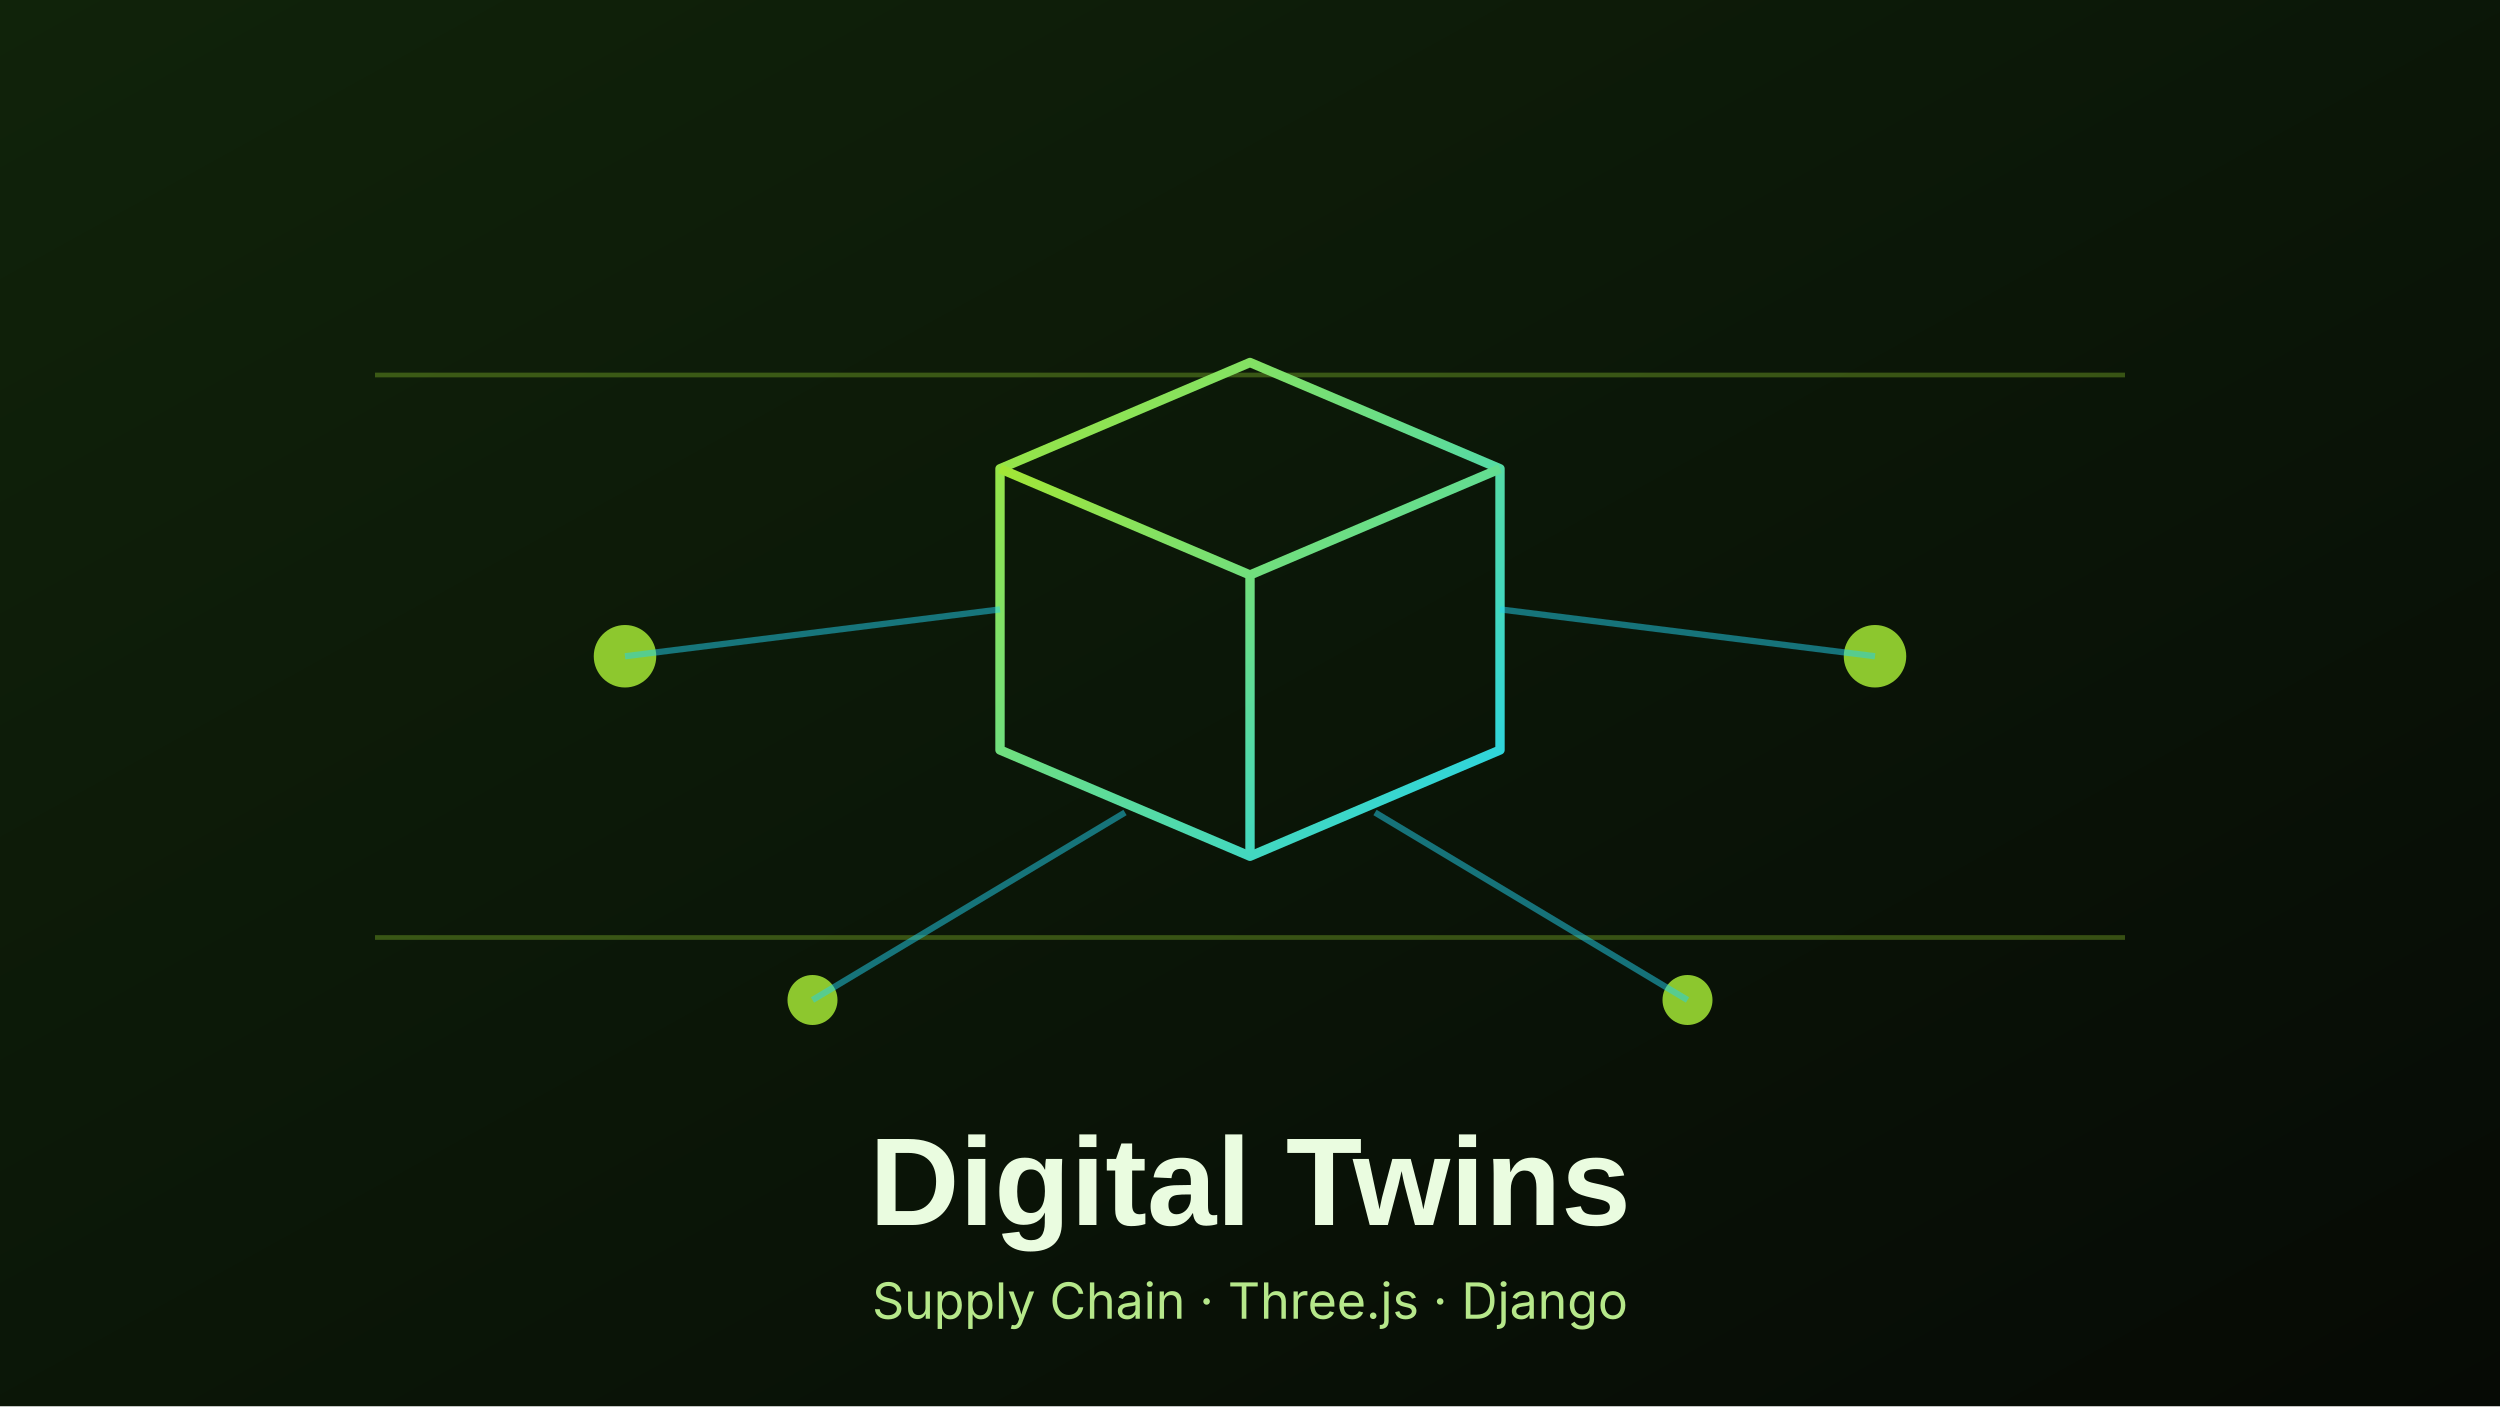
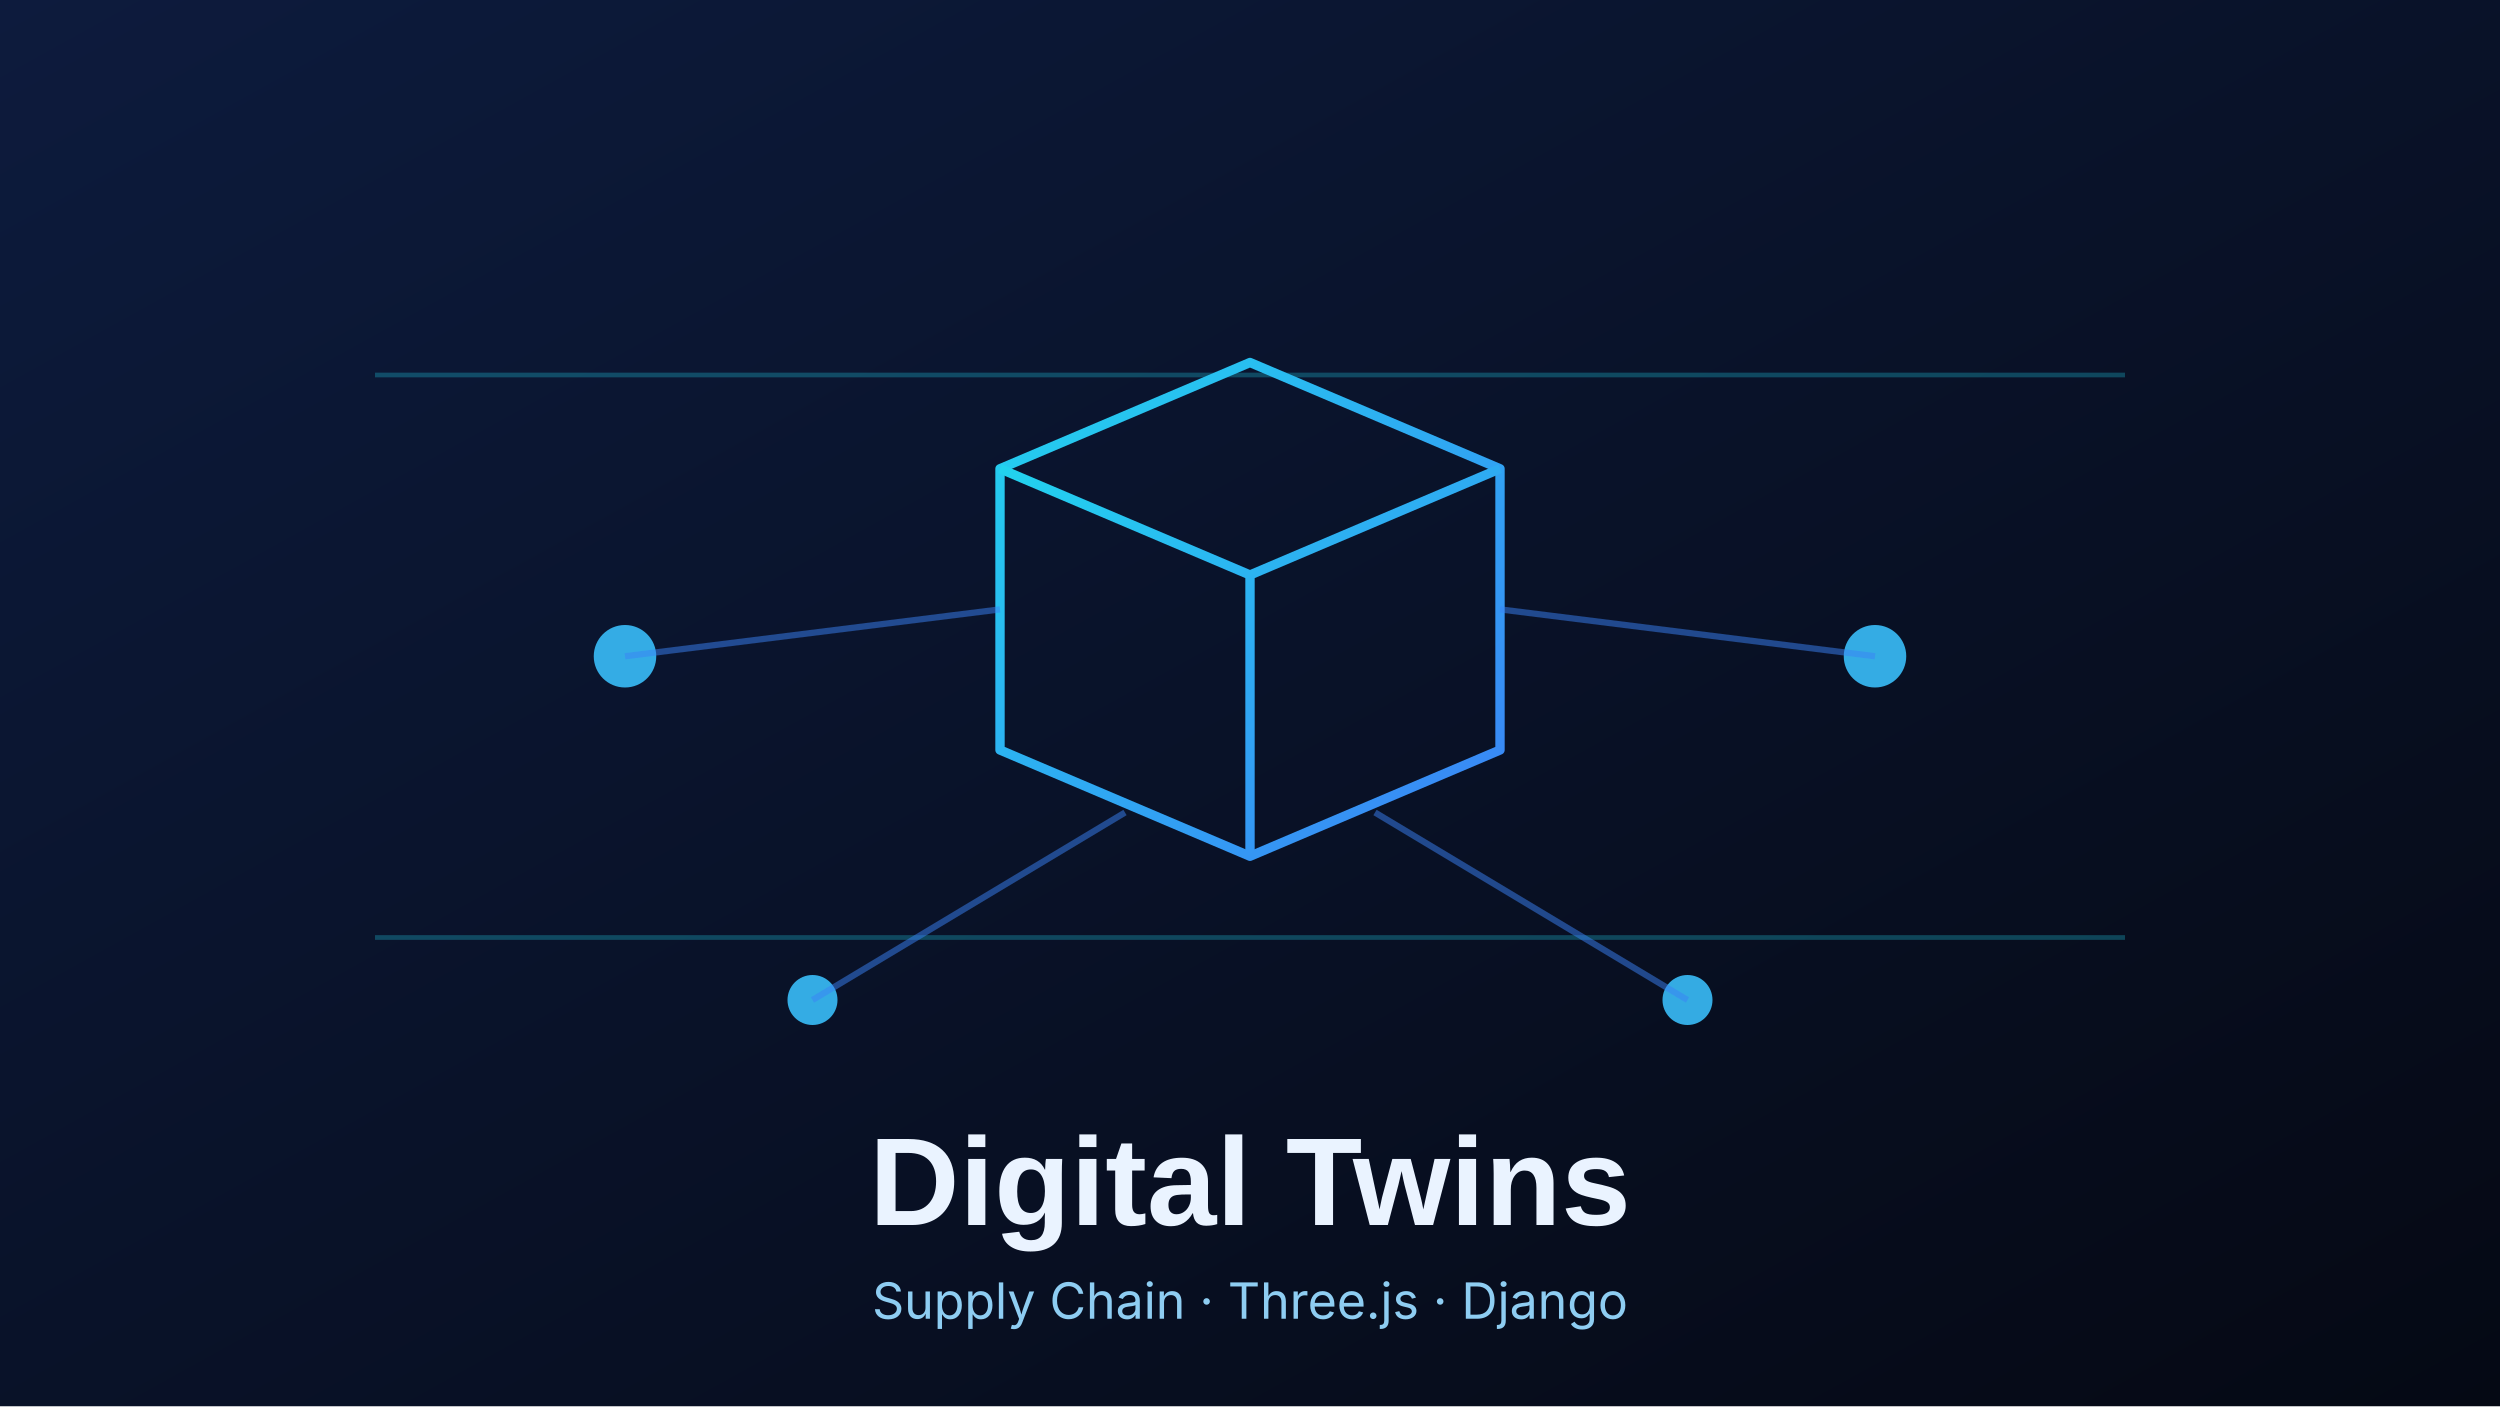
<svg xmlns="http://www.w3.org/2000/svg" viewBox="0 0 800 450" width="800" height="450">
  <defs>
    <linearGradient id="dg" x1="0" y1="0" x2="1" y2="1">
-       <stop offset="0" stop-color="#10230a" />
-       <stop offset="100%" stop-color="#060a05" />
+       <stop offset="0" stop-color="#0d1b3d" />
+       <stop offset="100%" stop-color="#050914" />
    </linearGradient>
    <linearGradient id="dc" x1="0" y1="0" x2="1" y2="1">
-       <stop offset="0" stop-color="#a3e635" />
-       <stop offset="1" stop-color="#22d3ee" />
+       <stop offset="0" stop-color="#22d3ee" />
+       <stop offset="1" stop-color="#3b82f6" />
    </linearGradient>
  </defs>
  <rect width="800" height="450" fill="url(#dg)" />
-   <g stroke="#a3e635" stroke-opacity="0.3" stroke-width="1.5">
+   <g stroke="#22d3ee" stroke-opacity="0.28" stroke-width="1.5">
    <path d="M120 120 h560 M120 300 h560" />
  </g>
  <g fill="none" stroke="url(#dc)" stroke-width="3" stroke-linejoin="round">
    <path d="M320 150 l80 -34 l80 34 l0 90 l-80 34 l-80 -34 z" />
    <path d="M320 150 l80 34 l80 -34 M400 184 l0 90" />
  </g>
-   <g fill="#a3e635" opacity="0.85">
+   <g fill="#38bdf8" opacity="0.9">
    <circle cx="200" cy="210" r="10" />
    <circle cx="600" cy="210" r="10" />
    <circle cx="260" cy="320" r="8" />
    <circle cx="540" cy="320" r="8" />
  </g>
-   <g stroke="#22d3ee" stroke-opacity="0.5" stroke-width="2">
+   <g stroke="#3b82f6" stroke-opacity="0.5" stroke-width="2">
    <line x1="200" y1="210" x2="320" y2="195" />
    <line x1="600" y1="210" x2="480" y2="195" />
    <line x1="260" y1="320" x2="360" y2="260" />
    <line x1="540" y1="320" x2="440" y2="260" />
  </g>
-   <text x="400" y="392" text-anchor="middle" font-family="Space Grotesk, Arial, sans-serif" font-size="40" font-weight="700" fill="#eafce0">Digital Twins</text>
-   <text x="400" y="422" text-anchor="middle" font-family="Inter, Arial, sans-serif" font-size="16" fill="#b6e88a">Supply Chain · Three.js · Django</text>
+   <text x="400" y="392" text-anchor="middle" font-family="Space Grotesk, Arial, sans-serif" font-size="40" font-weight="700" fill="#eaf3ff">Digital Twins</text>
+   <text x="400" y="422" text-anchor="middle" font-family="Inter, Arial, sans-serif" font-size="16" fill="#8ecdf2">Supply Chain · Three.js · Django</text>
</svg>
